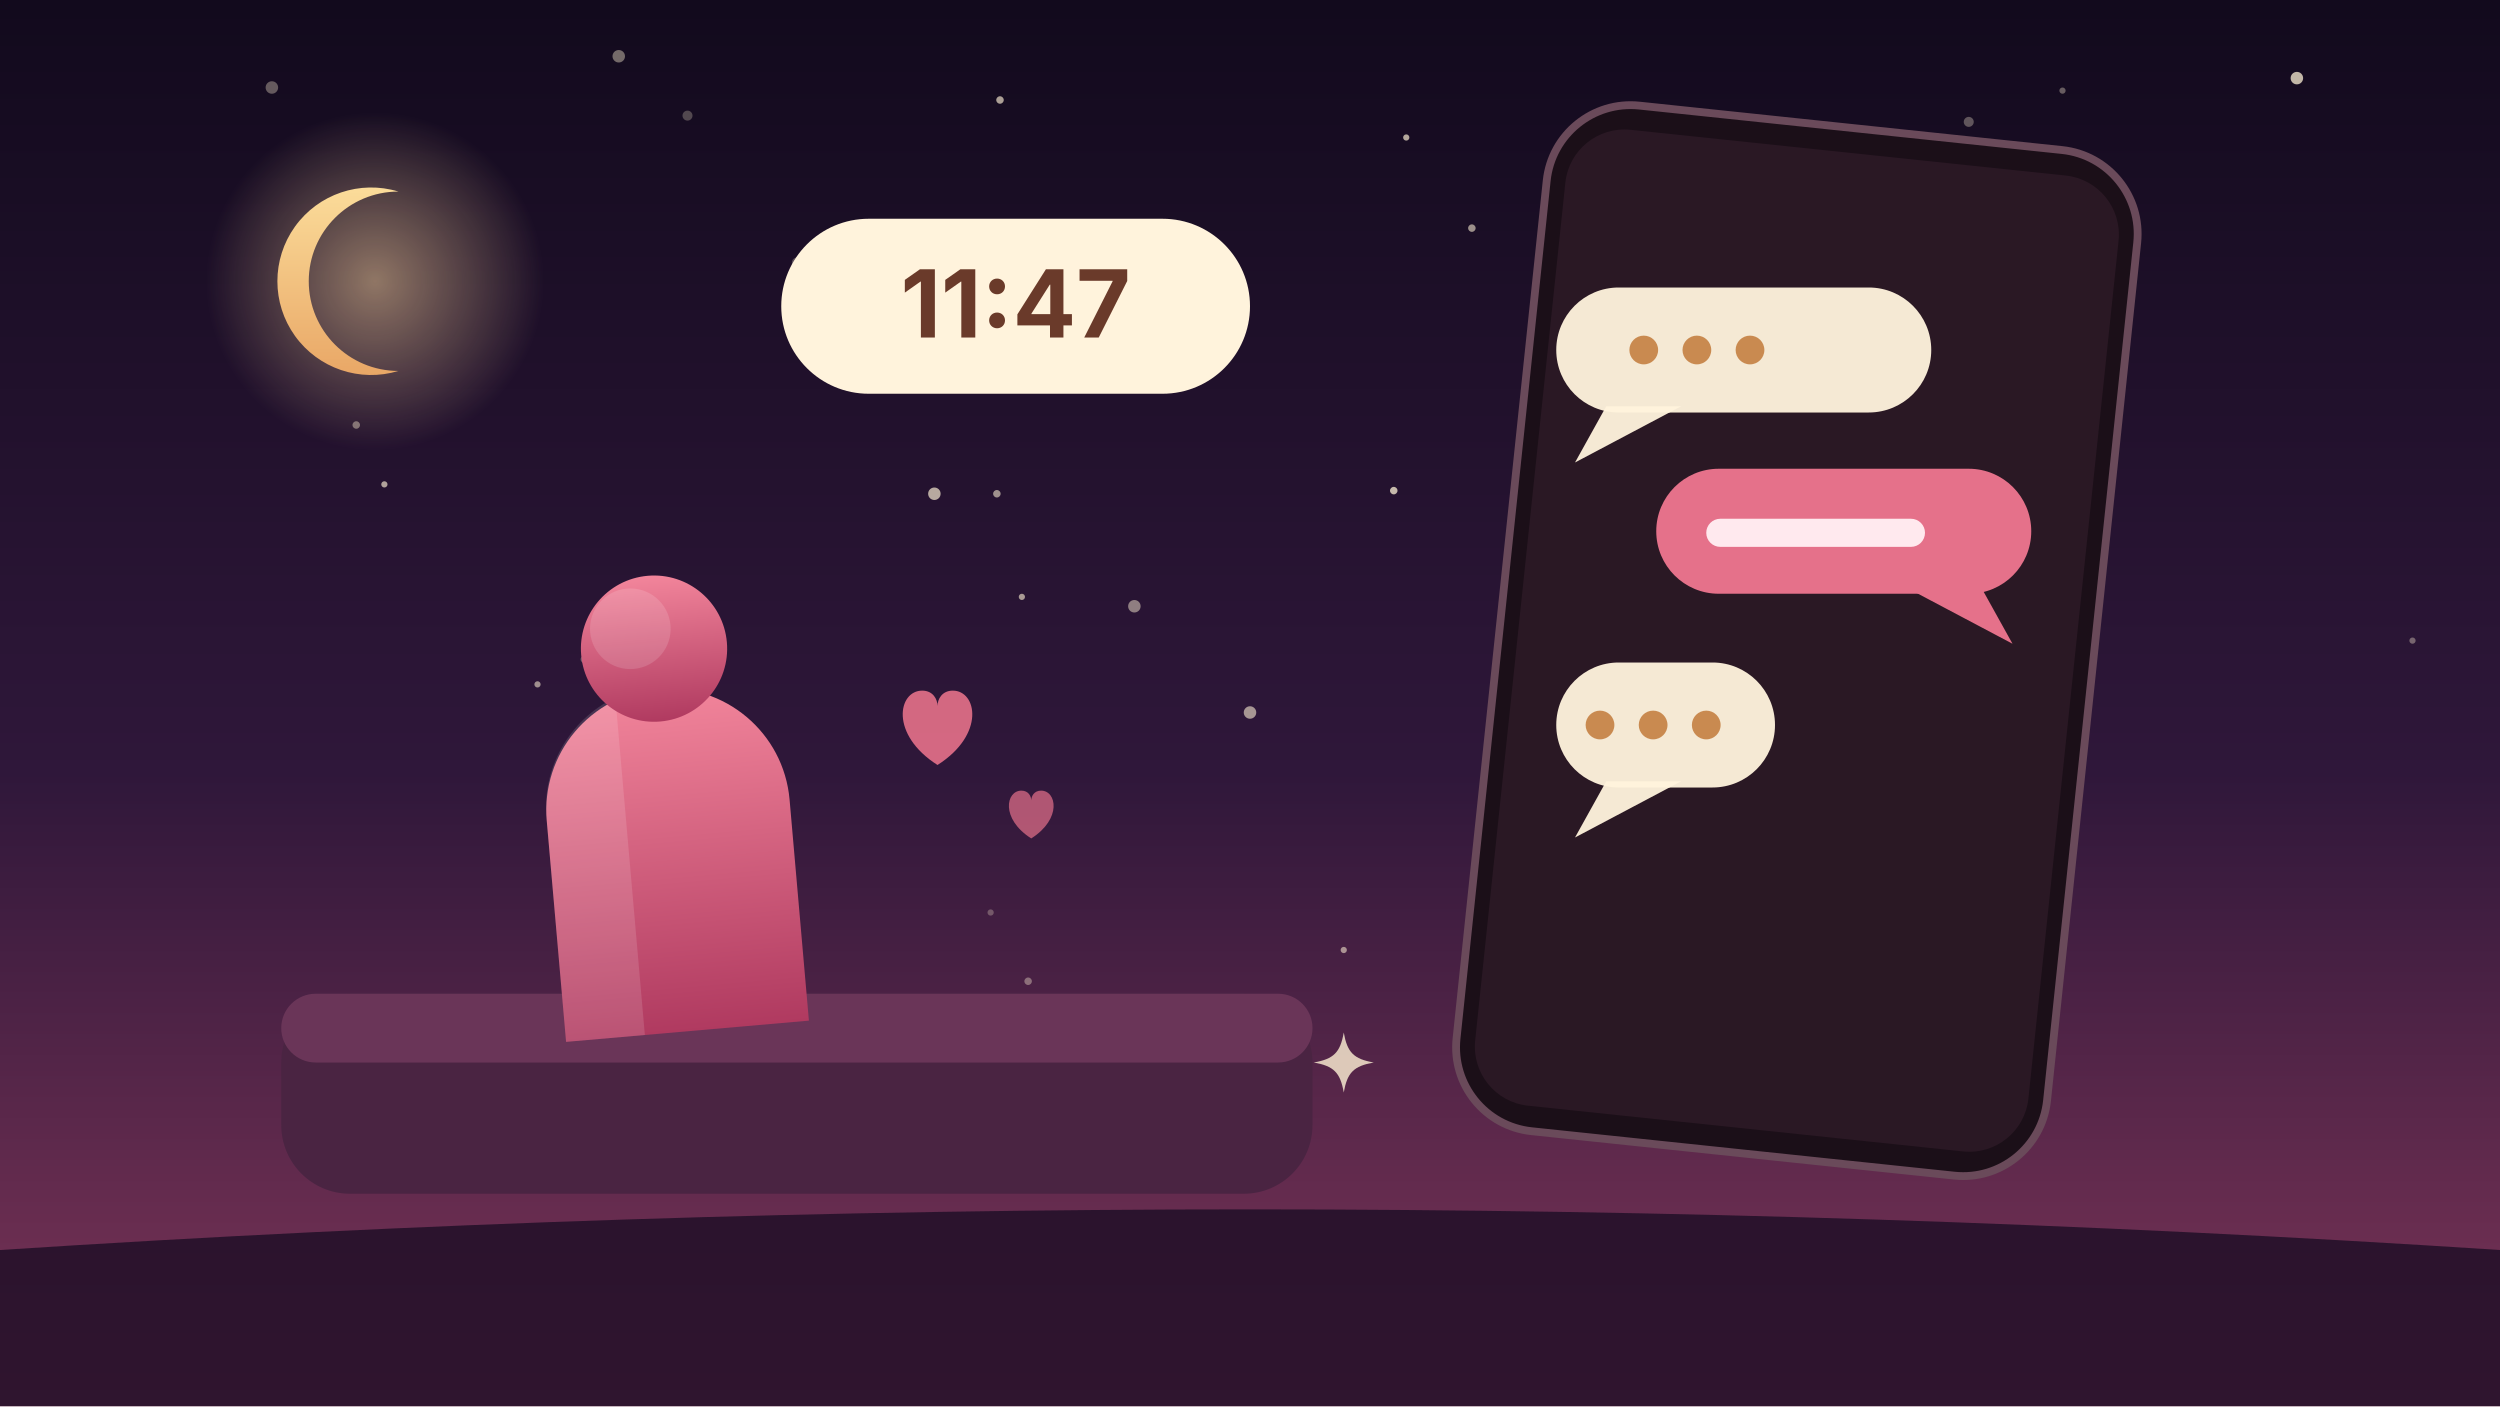
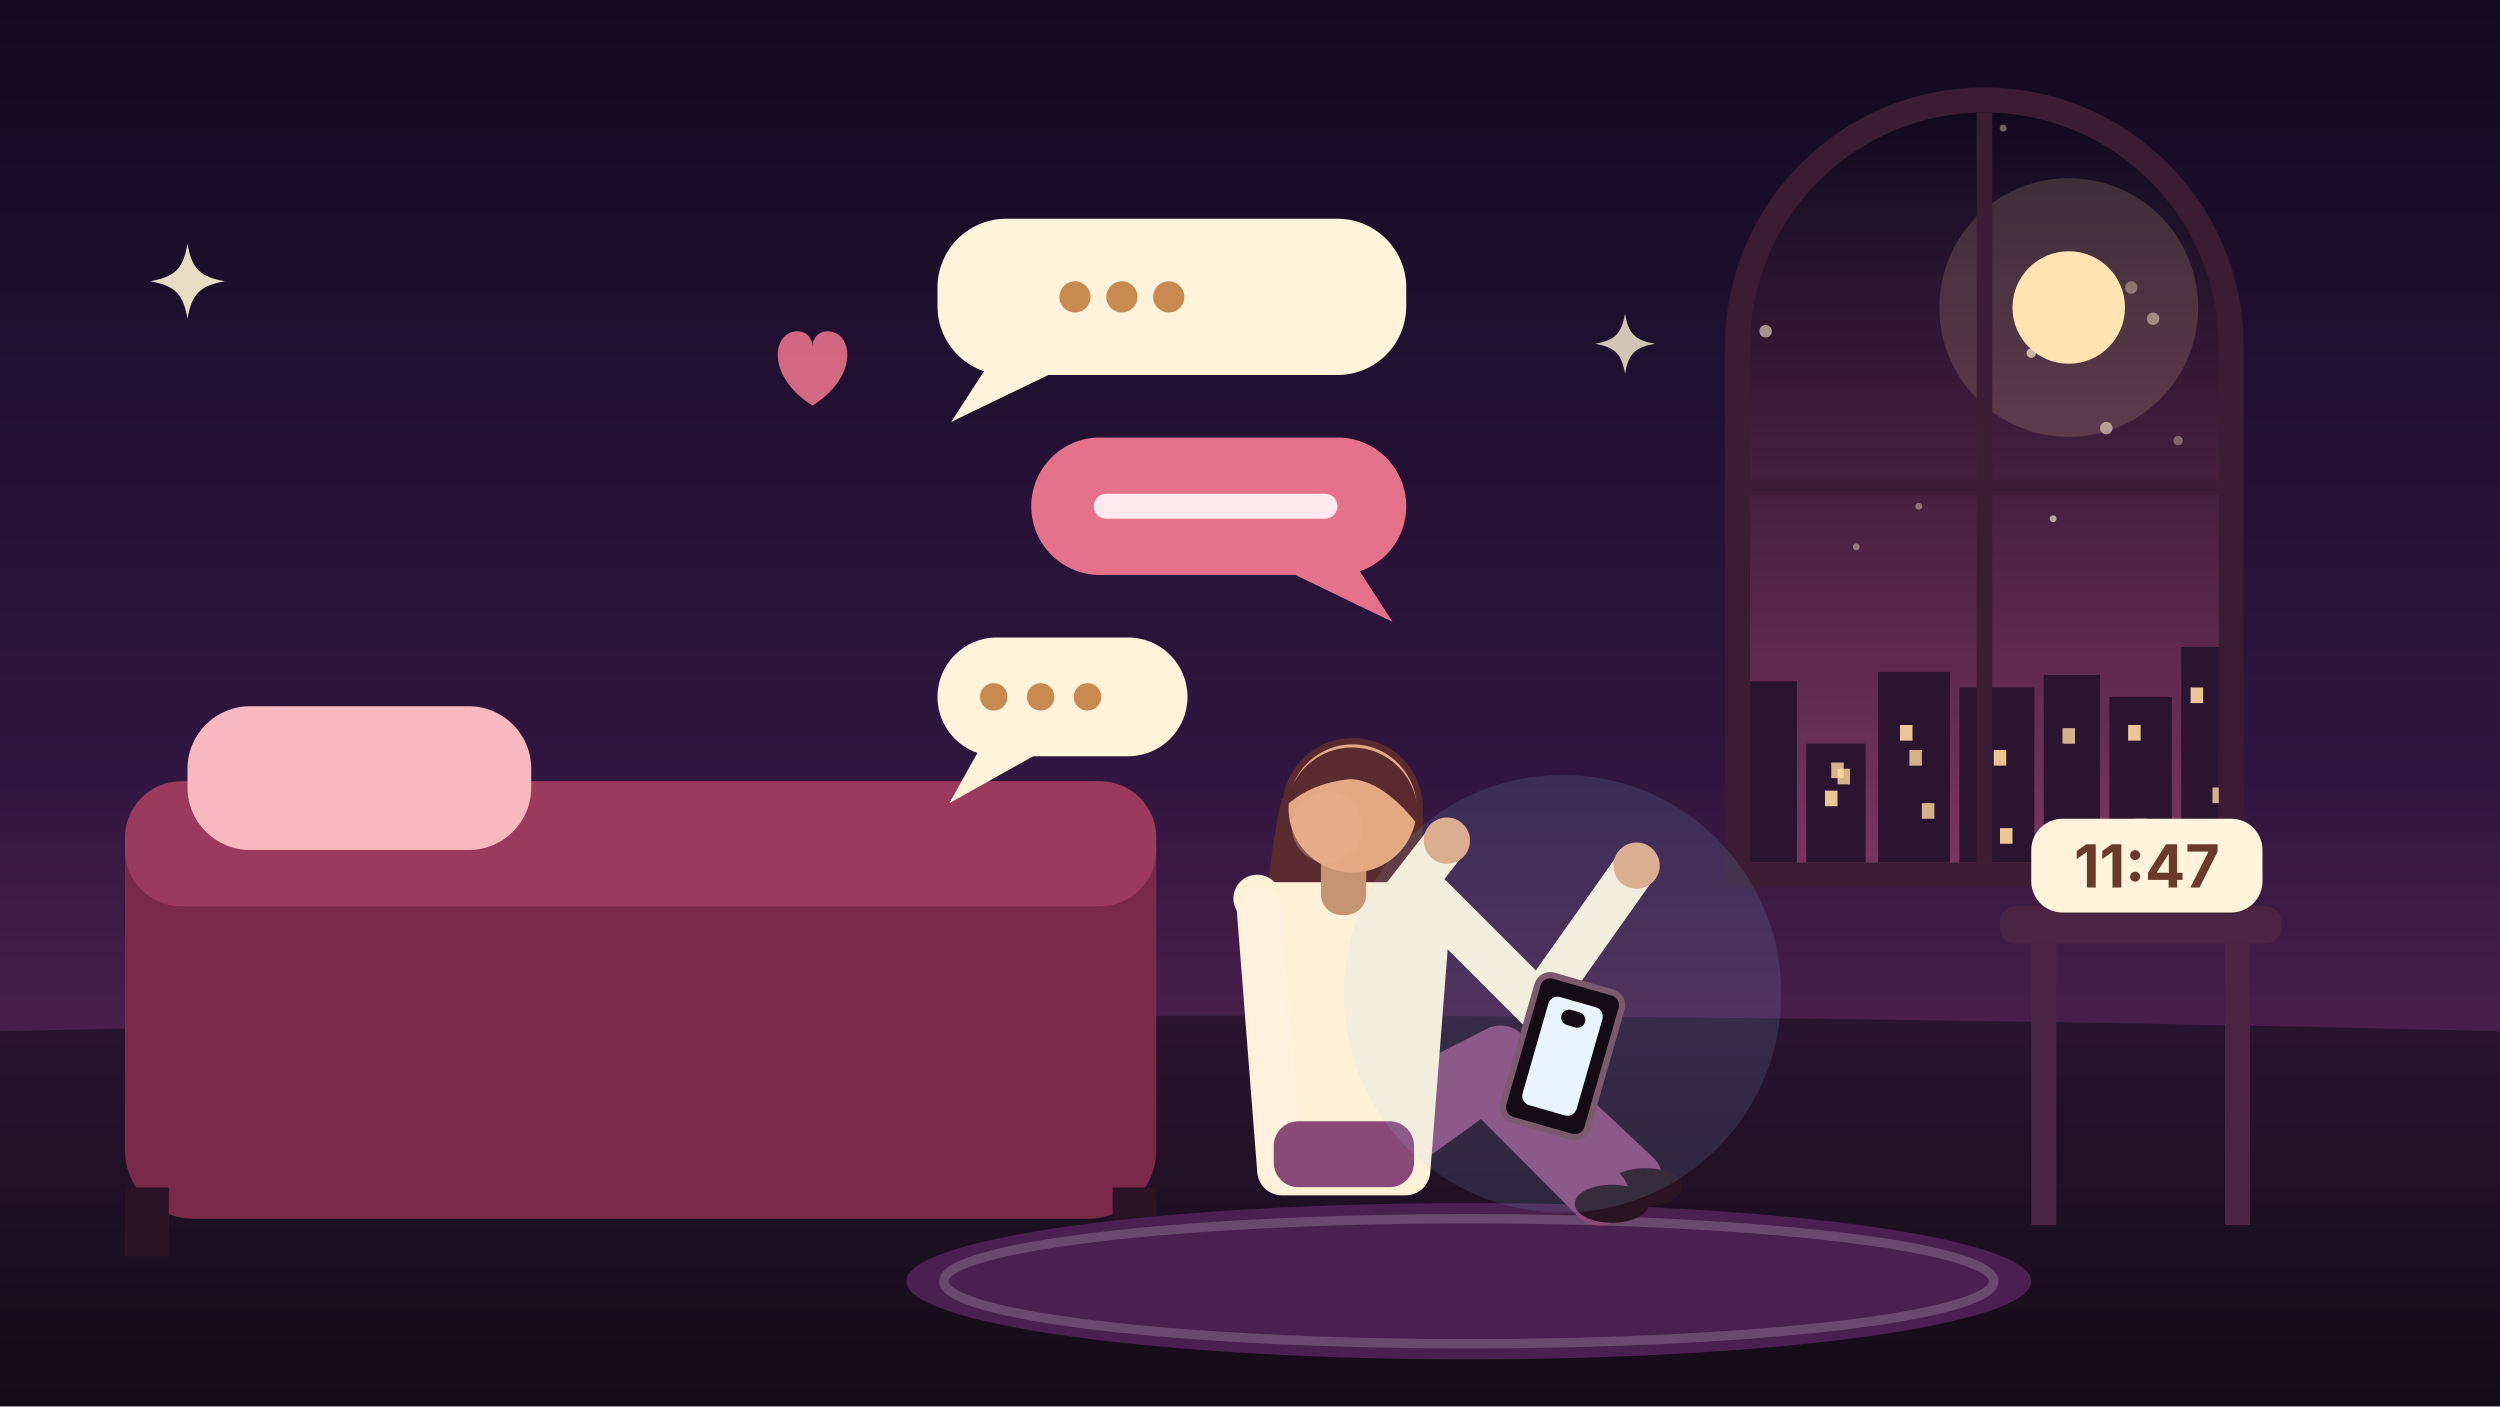
<svg xmlns="http://www.w3.org/2000/svg" viewBox="0 0 800 450" preserveAspectRatio="xMidYMid slice">
  <defs>
-     <linearGradient id="a2g" x1="0" y1="0" x2="0" y2="1">
-       <stop offset="0" stop-color="#fbdc9a" />
-       <stop offset="1" stop-color="#e9a766" />
+     <linearGradient id="a2bg" x1="0" y1="0" x2="0" y2="1">
+       <stop offset="0" stop-color="#140a20" />
+       <stop offset=".55" stop-color="#301640" />
+       <stop offset="1" stop-color="#6a2c58" />
    </linearGradient>
-     <linearGradient id="a2r" x1="0" y1="0" x2="0" y2="1">
-       <stop offset="0" stop-color="#f2859b" />
-       <stop offset="1" stop-color="#b03a60" />
-     </linearGradient>
-     <linearGradient id="a2c" x1="0" y1="0" x2="0" y2="1">
-       <stop offset="0" stop-color="#fff6e6" />
-       <stop offset="1" stop-color="#f0dcc0" />
-     </linearGradient>
-     <radialGradient id="a2glow" cx="50%" cy="50%" r="50%">
-       <stop offset="0" stop-color="#ffd9a0" stop-opacity=".85" />
-       <stop offset="1" stop-color="#ffd9a0" stop-opacity="0" />
-     </radialGradient>
-     <radialGradient id="a2rg" cx="50%" cy="50%" r="50%">
-       <stop offset="0" stop-color="#f2859b" stop-opacity=".8" />
-       <stop offset="1" stop-color="#f2859b" stop-opacity="0" />
-     </radialGradient>
-     <linearGradient id="a2beam" x1="0" y1="0" x2="0" y2="1">
-       <stop offset="0" stop-color="#ffe7b8" stop-opacity=".55" />
-       <stop offset="1" stop-color="#ffe7b8" stop-opacity=".02" />
-     </linearGradient>
-     <filter id="a2blur">
-       <feGaussianBlur stdDeviation="8" />
-     </filter>
  </defs>
-   <linearGradient id="a2bg" x1="0" y1="0" x2="0" y2="1">
-     <stop offset="0" stop-color="#120a1d" />
-     <stop offset=".55" stop-color="#2f173a" />
-     <stop offset="1" stop-color="#7e3558" />
+   <rect width="800" height="450" fill="url(#a2bg)" />
+   <clipPath id="a2c">
+     <path d="M560 276 V111.0 A75.0 75.0 0 0 1 710 111.0 V276Z" />
+   </clipPath>
+   <linearGradient id="a2s" x1="0" y1="0" x2="0" y2="1">
+     <stop offset="0" stop-color="#120a20" />
+     <stop offset="1" stop-color="#7a3560" />
  </linearGradient>
-   <rect width="800" height="450" fill="url(#a2bg)" />
-   <circle cx="363" cy="194" r="2.0" fill="#fff3d6" opacity="0.48" />
-   <circle cx="678" cy="71" r="2.0" fill="#fff3d6" opacity="0.56" />
-   <circle cx="630" cy="39" r="1.6" fill="#fff3d6" opacity="0.32" />
-   <circle cx="430" cy="304" r="1.0" fill="#fff3d6" opacity="0.55" />
-   <circle cx="319" cy="158" r="1.2" fill="#fff3d6" opacity="0.56" />
-   <circle cx="660" cy="29" r="1.0" fill="#fff3d6" opacity="0.35" />
-   <circle cx="198" cy="18" r="2.0" fill="#fff3d6" opacity="0.41" />
-   <circle cx="471" cy="73" r="1.2" fill="#fff3d6" opacity="0.57" />
-   <circle cx="400" cy="228" r="2.0" fill="#fff3d6" opacity="0.58" />
-   <circle cx="327" cy="191" r="1.0" fill="#fff3d6" opacity="0.60" />
-   <circle cx="255" cy="84" r="1.6" fill="#fff3d6" opacity="0.26" />
-   <circle cx="450" cy="44" r="1.0" fill="#fff3d6" opacity="0.67" />
-   <circle cx="311" cy="326" r="1.0" fill="#fff3d6" opacity="0.36" />
-   <circle cx="735" cy="25" r="2.0" fill="#fff3d6" opacity="0.74" />
-   <circle cx="320" cy="32" r="1.2" fill="#fff3d6" opacity="0.64" />
-   <circle cx="220" cy="37" r="1.6" fill="#fff3d6" opacity="0.26" />
-   <circle cx="329" cy="314" r="1.2" fill="#fff3d6" opacity="0.37" />
-   <circle cx="87" cy="28" r="2.0" fill="#fff3d6" opacity="0.34" />
-   <circle cx="446" cy="157" r="1.2" fill="#fff3d6" opacity="0.74" />
-   <circle cx="611" cy="147" r="2.0" fill="#fff3d6" opacity="0.31" />
-   <circle cx="338" cy="79" r="1.6" fill="#fff3d6" opacity="0.68" />
-   <circle cx="772" cy="205" r="1.0" fill="#fff3d6" opacity="0.36" />
-   <circle cx="317" cy="292" r="1.0" fill="#fff3d6" opacity="0.27" />
-   <circle cx="123" cy="155" r="1.0" fill="#fff3d6" opacity="0.64" />
-   <circle cx="266" cy="106" r="1.0" fill="#fff3d6" opacity="0.29" />
-   <circle cx="172" cy="219" r="1.0" fill="#fff3d6" opacity="0.55" />
-   <circle cx="299" cy="158" r="2.0" fill="#fff3d6" opacity="0.67" />
-   <circle cx="114" cy="136" r="1.2" fill="#fff3d6" opacity="0.41" />
-   <circle cx="187" cy="211" r="1.2" fill="#fff3d6" opacity="0.33" />
-   <circle cx="501" cy="192" r="2.0" fill="#fff3d6" opacity="0.69" />
-   <path d="M0 400 Q400.0 374 800 400 V450 H0Z" fill="#1b0d24" opacity=".8" />
-   <circle cx="120" cy="90" r="54.0" fill="url(#a2glow)" opacity=".6" />
-   <path d="M127.5 61.3 A30 30 0 1 0 127.5 118.7 A28.7 28.7 0 1 1 127.5 61.3Z" fill="url(#a2g)" />
-   <g transform="rotate(6 575.0 205.0)">
-     <rect x="480" y="40" width="190" height="330" rx="27" fill="#1b0f18" stroke="#6a4a5a" stroke-width="2.5" />
-     <rect x="486" y="48" width="178" height="314" rx="19" fill="#2a1824" />
+   <path d="M552 284 V111.0 A83.0 83.0 0 0 1 718 111.0 V284Z" fill="#3a1c34" />
+   <g clip-path="url(#a2c)">
+     <rect x="560" y="36" width="150" height="240" fill="url(#a2s)" />
+     <circle cx="594" cy="175" r="1.1" fill="#fff3d6" opacity="0.41" />
+     <circle cx="567" cy="56" r="1.1" fill="#fff3d6" opacity="0.52" />
+     <circle cx="565" cy="106" r="2.0" fill="#fff3d6" opacity="0.57" />
+     <circle cx="589" cy="156" r="0.8" fill="#fff3d6" opacity="0.57" />
+     <circle cx="674" cy="137" r="2.0" fill="#fff3d6" opacity="0.56" />
+     <circle cx="697" cy="141" r="1.5" fill="#fff3d6" opacity="0.35" />
+     <circle cx="682" cy="92" r="2.0" fill="#fff3d6" opacity="0.36" />
+     <circle cx="569" cy="70" r="0.8" fill="#fff3d6" opacity="0.57" />
+     <circle cx="657" cy="166" r="1.1" fill="#fff3d6" opacity="0.63" />
+     <circle cx="641" cy="41" r="1.1" fill="#fff3d6" opacity="0.38" />
+     <circle cx="689" cy="102" r="2.0" fill="#fff3d6" opacity="0.46" />
+     <circle cx="614" cy="162" r="1.1" fill="#fff3d6" opacity="0.39" />
+     <circle cx="650" cy="113" r="1.5" fill="#fff3d6" opacity="0.69" />
+     <circle cx="702" cy="157" r="1.1" fill="#fff3d6" opacity="0.47" />
+     <circle cx="662.0" cy="98.4" r="41.4" fill="#ffd9a0" opacity=".16" />
+     <circle cx="662.0" cy="98.4" r="18.0" fill="#ffe3b0" />
+     <circle cx="671.0" cy="93.9" r="15.3" fill="#120a20" opacity=".0" />
+     <rect x="560" y="218" width="15" height="58" fill="#2a1430" />
+     <rect x="566" y="260" width="4" height="5" fill="#ffd9a0" opacity="0" />
+     <rect x="566" y="252" width="4" height="5" fill="#ffd9a0" opacity="0" />
+     <rect x="566" y="232" width="4" height="5" fill="#ffd9a0" opacity="0" />
+     <rect x="578" y="238" width="19" height="38" fill="#2a1430" />
+     <rect x="584" y="253" width="4" height="5" fill="#ffd9a0" opacity="0.9" />
+     <rect x="586" y="244" width="4" height="5" fill="#ffd9a0" opacity="0.8" />
+     <rect x="588" y="246" width="4" height="5" fill="#ffd9a0" opacity="0.8" />
+     <rect x="601" y="215" width="23" height="61" fill="#2a1430" />
+     <rect x="615" y="257" width="4" height="5" fill="#ffd9a0" opacity="0.8" />
+     <rect x="608" y="232" width="4" height="5" fill="#ffd9a0" opacity="0.9" />
+     <rect x="611" y="240" width="4" height="5" fill="#ffd9a0" opacity="0.8" />
+     <rect x="627" y="220" width="24" height="56" fill="#2a1430" />
+     <rect x="638" y="240" width="4" height="5" fill="#ffd9a0" opacity="0.9" />
+     <rect x="640" y="265" width="4" height="5" fill="#ffd9a0" opacity="0.9" />
+     <rect x="636" y="250" width="4" height="5" fill="#ffd9a0" opacity="0" />
+     <rect x="654" y="216" width="18" height="60" fill="#2a1430" />
+     <rect x="661" y="235" width="4" height="5" fill="#ffd9a0" opacity="0" />
+     <rect x="660" y="233" width="4" height="5" fill="#ffd9a0" opacity="0.8" />
+     <rect x="659" y="234" width="4" height="5" fill="#ffd9a0" opacity="0" />
+     <rect x="675" y="223" width="20" height="53" fill="#2a1430" />
+     <rect x="683" y="262" width="4" height="5" fill="#ffd9a0" opacity="0.9" />
+     <rect x="681" y="232" width="4" height="5" fill="#ffd9a0" opacity="0.9" />
+     <rect x="683" y="246" width="4" height="5" fill="#ffd9a0" opacity="0" />
+     <rect x="698" y="207" width="22" height="69" fill="#2a1430" />
+     <rect x="701" y="220" width="4" height="5" fill="#ffd9a0" opacity="0.9" />
+     <rect x="710" y="247" width="4" height="5" fill="#ffd9a0" opacity="0" />
+     <rect x="708" y="252" width="4" height="5" fill="#ffd9a0" opacity="0.8" />
  </g>
-   <rect x="498" y="92" width="120" height="40" rx="20.0" fill="#fff3dc" opacity="0.95" />
-   <path d="M514.0 130 L504.0 148 L538.0 130Z" fill="#fff3dc" opacity="0.95" />
-   <circle cx="526" cy="112" r="4.6" fill="#c98a50" />
-   <circle cx="543" cy="112" r="4.6" fill="#c98a50" />
-   <circle cx="560" cy="112" r="4.6" fill="#c98a50" />
-   <rect x="530" y="150" width="120" height="40" rx="20.0" fill="#e5718a" />
-   <path d="M634.0 188 L644.0 206 L610.0 188Z" fill="#e5718a" />
-   <rect x="546" y="166" width="70" height="9" rx="4.5" fill="#ffe9ee" />
-   <rect x="498" y="212" width="70" height="40" rx="20.0" fill="#fff3dc" opacity="0.95" />
-   <path d="M514.0 250 L504.0 268 L538.0 250Z" fill="#fff3dc" opacity="0.95" />
-   <circle cx="512" cy="232" r="4.6" fill="#c98a50" />
-   <circle cx="529" cy="232" r="4.6" fill="#c98a50" />
-   <circle cx="546" cy="232" r="4.6" fill="#c98a50" />
-   <rect x="250" y="70" width="150" height="56" rx="28" fill="#fff3dc" />
-   <text x="325" y="108" font-family="Inter,Arial,sans-serif" font-weight="700" font-size="30" fill="#6a3a2a" text-anchor="middle">11:47</text>
-   <rect x="90" y="318" width="330" height="64" rx="22" fill="#4a2442" />
-   <rect x="90" y="318" width="330" height="22" rx="11" fill="#6a3558" />
-   <g transform="rotate(-5 220 330)">
-     <path d="M181.0 330 V259.0 A39.0 39.0 0 0 1 259.0 259.0 V330 Z" fill="url(#a2r)" />
-     <path d="M181.0 330 V259.0 A39.0 39.0 0 0 1 206.3 221.6 L206.3 330 Z" fill="#fff" opacity=".13" />
-     <circle cx="220" cy="207.1" r="23.4" fill="url(#a2r)" />
-     <circle cx="213.0" cy="200.1" r="12.9" fill="#fff" opacity=".14" />
+   <path d="M635.0 36 V276" stroke="#3a1c34" stroke-width="5" />
+   <path d="M560 156.0 H710" stroke="#3a1c34" stroke-width="5" />
+   <linearGradient id="fl330" x1="0" y1="0" x2="0" y2="1">
+     <stop offset="0" stop-color="#2a1430" />
+     <stop offset="1" stop-color="#150a18" />
+   </linearGradient>
+   <path d="M0 330 Q400.0 320 800 330 V450 H0Z" fill="url(#fl330)" />
+   <rect x="40" y="250" width="330" height="140" rx="22" fill="#7a2a48" />
+   <rect x="40" y="250" width="330" height="40" rx="18" fill="#9a3a5c" />
+   <rect x="60" y="226" width="110" height="46" rx="20" fill="#f8b8c0" />
+   <rect x="40" y="380" width="14" height="22" fill="#2a1424" />
+   <rect x="356" y="380" width="14" height="22" fill="#2a1424" />
+   <ellipse cx="470" cy="410" rx="180.0" ry="25.0" fill="#4a2050" />
+   <ellipse cx="470" cy="410" rx="168.0" ry="20.0" fill="none" stroke="#fff" stroke-opacity=".18" stroke-width="3" />
+   <g transform="translate(430 372) scale(1 1) translate(-430 -372)">
+     <g transform="rotate(0 430 372)">
+       <g transform="rotate(8 430 278.9)">
+         <path d="M407.1 258.5 Q403.4 311.7 419.8 313.7 L440.2 313.7 Q456.6 311.7 452.9 258.5 Z" fill="#5b2a2e" />
+         <circle cx="430" cy="258.48" r="22.5" fill="#5b2a2e" />
+       </g>
+       <path d="M418.1 369.4 L480.2 337.7 L522.4 377.3" stroke="#8a4a78" stroke-width="19.1" fill="none" stroke-linecap="round" stroke-linejoin="round" />
+       <ellipse cx="526.4" cy="379.9" rx="11.9" ry="6.1" fill="#2a1424" />
+       <path d="M441.9 369.4 L474.9 345.6 L511.8 382.6" stroke="#8a4a78" stroke-width="19.1" fill="none" stroke-linecap="round" stroke-linejoin="round" />
+       <ellipse cx="515.8" cy="385.2" rx="11.9" ry="6.1" fill="#2a1424" />
+       <path d="M402.3 287.5 L426.0 316.6" stroke="#fff0d8" stroke-width="15.2" fill="none" stroke-linecap="round" stroke-linejoin="round" />
+       <path d="M426.0 316.6 L463.0 269.0" stroke="#fff0d8" stroke-width="13.9" fill="none" stroke-linecap="round" stroke-linejoin="round" />
+       <circle cx="463.0" cy="269.0" r="7.4" fill="#e3a982" />
+       <path d="M403.6 290.2 L456.4 290.2 L449.8 374.6 L410.2 374.6Z" fill="#fff0d8" stroke="#fff0d8" stroke-width="15.8" stroke-linejoin="round" />
+       <path d="M403.6 290.2 L410.2 374.6" stroke="#fff" stroke-opacity=".16" stroke-width="13.2" stroke-linecap="round" />
+       <rect x="407.6" y="358.8" width="44.9" height="21.1" rx="7.9" fill="#8a4a78" />
+       <path d="M457.7 287.5 L492.0 321.8" stroke="#fff0d8" stroke-width="15.2" fill="none" stroke-linecap="round" stroke-linejoin="round" />
+       <path d="M492.0 321.8 L523.7 277.0" stroke="#fff0d8" stroke-width="13.9" fill="none" stroke-linecap="round" stroke-linejoin="round" />
+       <circle cx="523.7" cy="277.0" r="7.4" fill="#e3a982" />
+       <rect x="422.7" y="269.0" width="14.5" height="23.8" rx="6.6" fill="#c79472" />
+       <g transform="rotate(8 430 278.9)">
+         <circle cx="430" cy="258.5" r="20.5" fill="#e3a982" />
+         <circle cx="422.8" cy="265.6" r="11.3" fill="#e5b18e" opacity=".35" />
+         <path d="M408.9 260.5 A21.1 21.5 0 0 1 451.1 260.5 Q438.2 248.3 428.0 249.3 Q415.7 252.3 408.9 260.5Z" fill="#5b2a2e" />
+       </g>
+     </g>
  </g>
-   <path d="M0 14 C-22 0 -18 -20 -7 -20 C-2 -20 0 -16 0 -13 C0 -16 2 -20 7 -20 C18 -20 22 0 0 14 Z" transform="translate(300 235) rotate(0) scale(0.7)" fill="#e5718a" opacity="0.9" />
-   <path d="M0 14 C-22 0 -18 -20 -7 -20 C-2 -20 0 -16 0 -13 C0 -16 2 -20 7 -20 C18 -20 22 0 0 14 Z" transform="translate(330 262) rotate(0) scale(0.45)" fill="#e5718a" opacity="0.7" />
-   <path d="M0-12C1.4-4 4-1.4 12 0 4 1.4 1.4 4 0 12-1.4 4-4 1.4-12 0-4-1.4-1.4-4 0-12Z" transform="translate(430 340) scale(0.8)" fill="#fff3d6" opacity="0.8" />
+   <circle cx="500" cy="318" r="70" fill="#9ad8ff" opacity=".12" />
+   <g transform="rotate(16 500.0 338.0)">
+     <rect x="486" y="314" width="28" height="48" rx="4.2" fill="#150b14" stroke="#7a5a6c" stroke-width="2" />
+     <rect x="491" y="320" width="18" height="36" rx="3.08" fill="#e8f4ff" />
+     <rect x="496.08" y="323" width="7.84" height="5" rx="2.5" fill="#150b14" />
+   </g>
+   <rect x="640" y="290" width="90" height="12" rx="5" fill="#4a2442" />
+   <rect x="650" y="302" width="8" height="90" fill="#4a2442" />
+   <rect x="712" y="302" width="8" height="90" fill="#4a2442" />
+   <rect x="650" y="262" width="74" height="30" rx="10" fill="#fff3dc" />
+   <text x="687" y="284" font-family="Inter,Arial,sans-serif" font-weight="700" font-size="19" fill="#6a3a2a" text-anchor="middle">11:47</text>
+   <rect x="300" y="70" width="150" height="50" rx="22" fill="#fff3dc" />
+   <path d="M315.4 118 L304.4 135 L339.6 118Z" fill="#fff3dc" />
+   <circle cx="344" cy="95" r="5" fill="#c98a50" />
+   <circle cx="359" cy="95" r="5" fill="#c98a50" />
+   <circle cx="374" cy="95" r="5" fill="#c98a50" />
+   <rect x="330" y="140" width="120" height="44" rx="22.0" fill="#e5718a" />
+   <path d="M434.6 182 L445.6 199 L410.4 182Z" fill="#e5718a" />
+   <rect x="350" y="158" width="78" height="8" rx="4.0" fill="#ffe9ee" />
+   <rect x="300" y="204" width="80" height="38" rx="19.0" fill="#fff3dc" />
+   <path d="M313.3 240 L303.8 257 L334.2 240Z" fill="#fff3dc" />
+   <circle cx="318" cy="223" r="4.4" fill="#c98a50" />
+   <circle cx="333" cy="223" r="4.4" fill="#c98a50" />
+   <circle cx="348" cy="223" r="4.4" fill="#c98a50" />
+   <path d="M0 14 C-22 0 -18 -20 -7 -20 C-2 -20 0 -16 0 -13 C0 -16 2 -20 7 -20 C18 -20 22 0 0 14 Z" transform="translate(260 120) rotate(0) scale(0.7)" fill="#e5718a" opacity="0.9" />
+   <path d="M0-12C1.4-4 4-1.4 12 0 4 1.4 1.4 4 0 12-1.4 4-4 1.4-12 0-4-1.4-1.4-4 0-12Z" transform="translate(60 90) scale(1)" fill="#fff3d6" opacity="0.9" />
+   <path d="M0-12C1.4-4 4-1.4 12 0 4 1.4 1.4 4 0 12-1.4 4-4 1.4-12 0-4-1.4-1.4-4 0-12Z" transform="translate(520 110) scale(0.8)" fill="#fff3d6" opacity="0.8" />
</svg>
